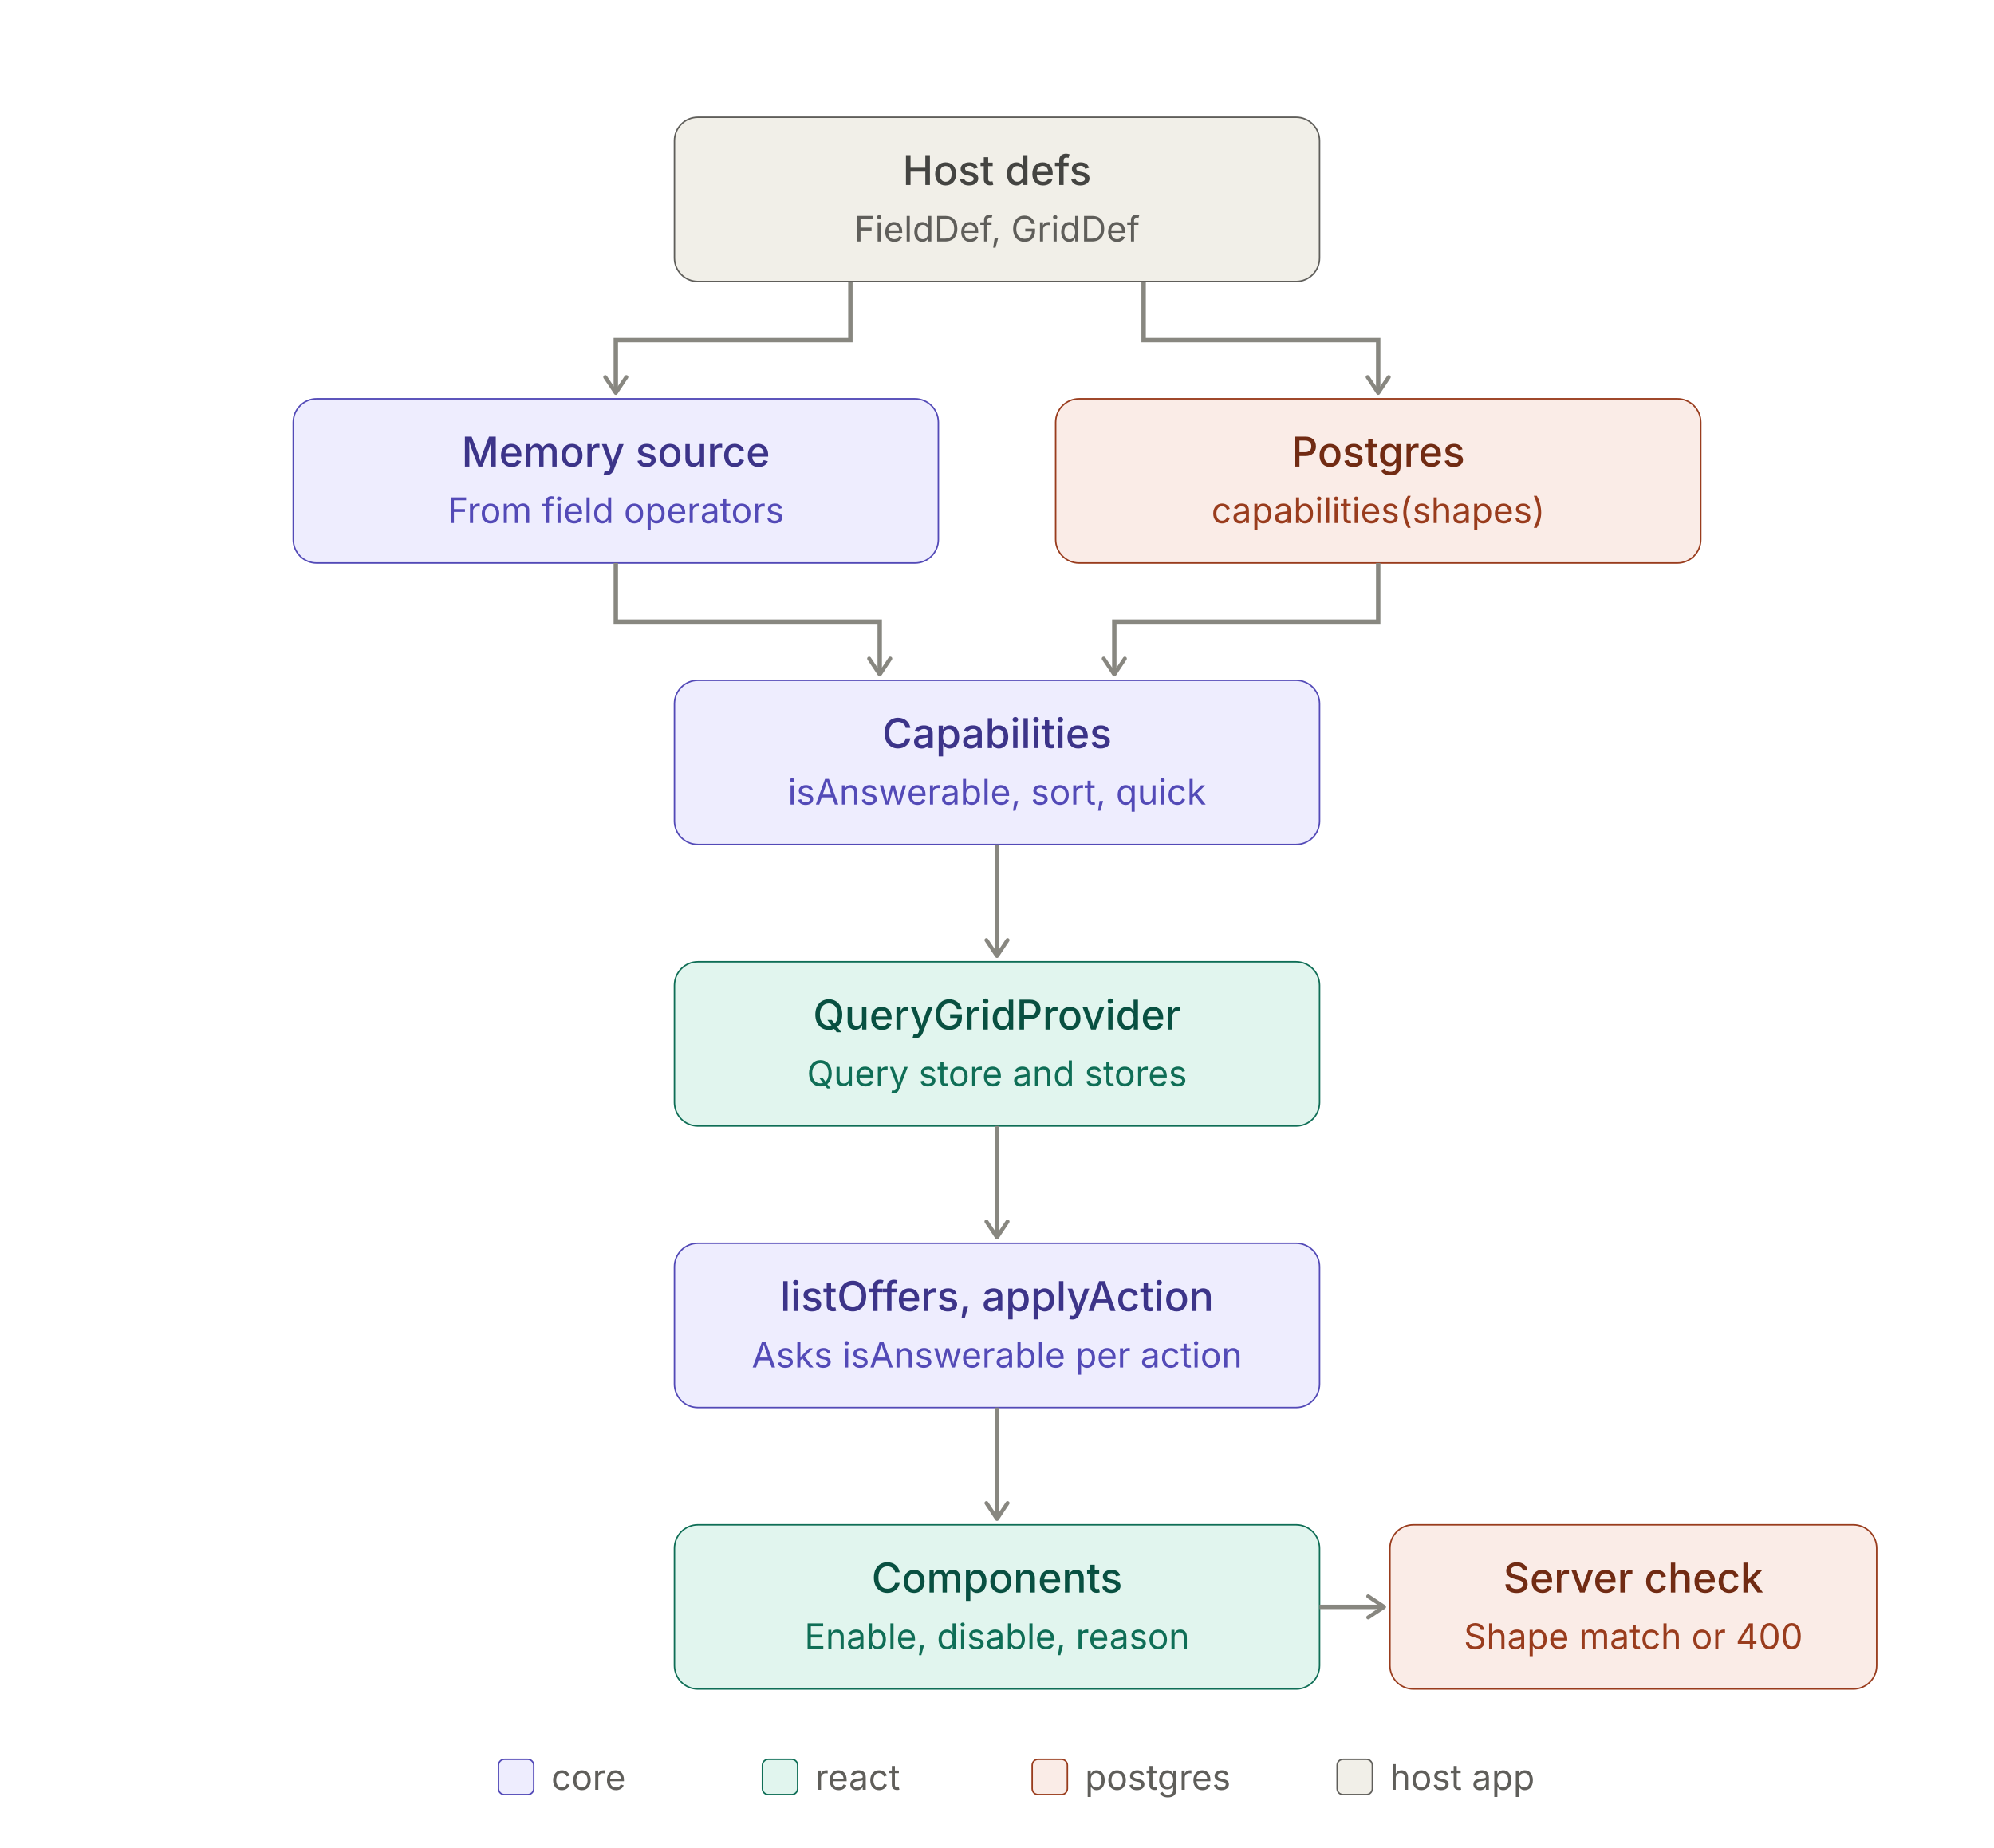
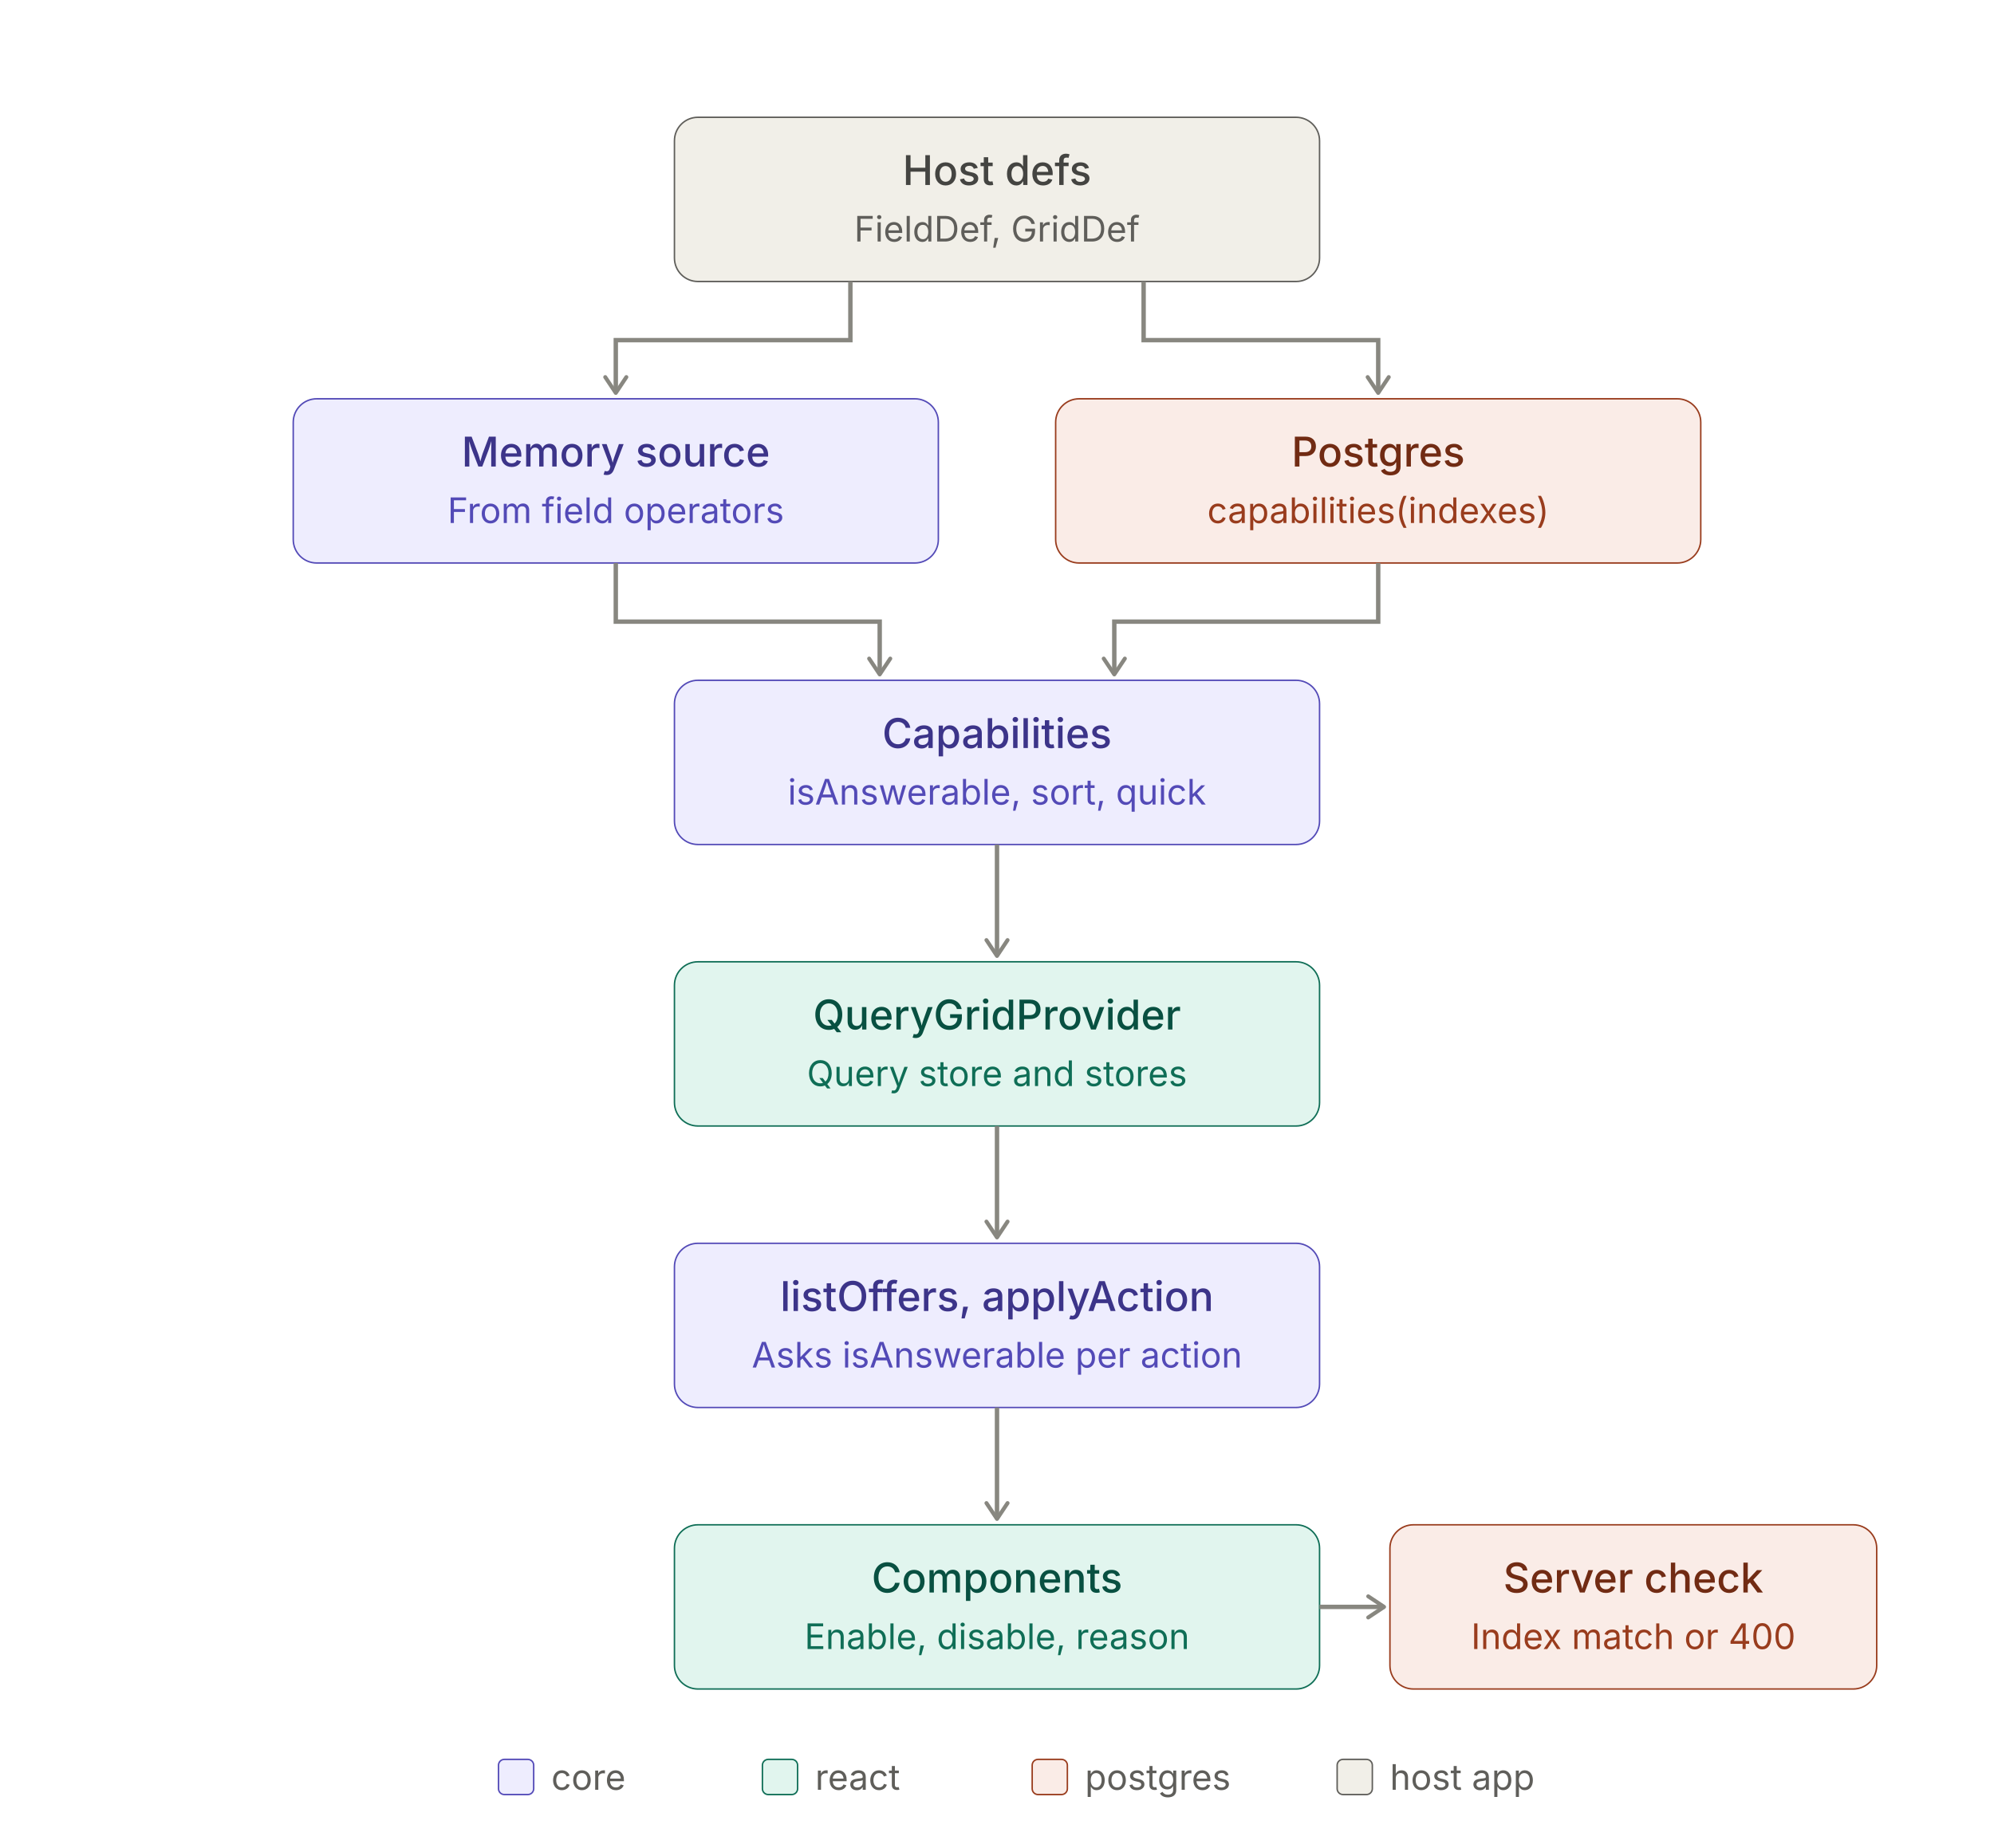
<svg xmlns="http://www.w3.org/2000/svg" width="680" height="630" viewBox="0 0 680 630" role="img">
  <style>
    text { font-family: system-ui, -apple-system, "Segoe UI", sans-serif; }
    .th { font-size: 14px; font-weight: 500; }
    .ts { font-size: 12px; }
    .arr { fill: none; stroke: #888780; stroke-width: 1.5; }
    .legend { fill: #5F5E5A; }
    .core rect { fill: #EEEDFE; stroke: #534AB7; } .core .th { fill: #3C3489; } .core .ts { fill: #534AB7; }
    .react rect { fill: #E1F5EE; stroke: #0F6E56; } .react .th { fill: #085041; } .react .ts { fill: #0F6E56; }
    .pg rect { fill: #FAECE7; stroke: #993C1D; } .pg .th { fill: #712B13; } .pg .ts { fill: #993C1D; }
    .host rect { fill: #F1EFE8; stroke: #5F5E5A; } .host .th { fill: #444441; } .host .ts { fill: #5F5E5A; }
    @media (prefers-color-scheme: dark) {
      .legend { fill: #B4B2A9; }
      .core rect { fill: #3C3489; stroke: #AFA9EC; } .core .th { fill: #CECBF6; } .core .ts { fill: #AFA9EC; }
      .react rect { fill: #085041; stroke: #5DCAA5; } .react .th { fill: #9FE1CB; } .react .ts { fill: #5DCAA5; }
      .pg rect { fill: #712B13; stroke: #F0997B; } .pg .th { fill: #F5C4B3; } .pg .ts { fill: #F0997B; }
      .host rect { fill: #444441; stroke: #B4B2A9; } .host .th { fill: #D3D1C7; } .host .ts { fill: #B4B2A9; }
    }
  </style>
  <defs>
    <marker id="arrow" viewBox="0 0 10 10" refX="8" refY="5" markerWidth="6" markerHeight="6" orient="auto-start-reverse">
      <path d="M2 1L8 5L2 9" fill="none" stroke="#888780" stroke-width="1.5" stroke-linecap="round" stroke-linejoin="round" />
    </marker>
  </defs>
  <g class="host">
    <rect x="230" y="40" width="220" height="56" rx="8" stroke-width="0.5" />
    <text class="th" x="340" y="58" text-anchor="middle" dominant-baseline="central">Host defs</text>
    <text class="ts" x="340" y="78" text-anchor="middle" dominant-baseline="central">FieldDef, GridDef</text>
  </g>
  <g class="core">
    <rect x="100" y="136" width="220" height="56" rx="8" stroke-width="0.5" />
    <text class="th" x="210" y="154" text-anchor="middle" dominant-baseline="central">Memory source</text>
    <text class="ts" x="210" y="174" text-anchor="middle" dominant-baseline="central">From field operators</text>
  </g>
  <g class="pg">
    <rect x="360" y="136" width="220" height="56" rx="8" stroke-width="0.5" />
    <text class="th" x="470" y="154" text-anchor="middle" dominant-baseline="central">Postgres</text>
-     <text class="ts" x="470" y="174" text-anchor="middle" dominant-baseline="central">capabilities(shapes)</text>
+     <text class="ts" x="470" y="174" text-anchor="middle" dominant-baseline="central">capabilities(indexes)</text>
  </g>
  <g class="core">
    <rect x="230" y="232" width="220" height="56" rx="8" stroke-width="0.5" />
    <text class="th" x="340" y="250" text-anchor="middle" dominant-baseline="central">Capabilities</text>
    <text class="ts" x="340" y="270" text-anchor="middle" dominant-baseline="central">isAnswerable, sort, quick</text>
  </g>
  <g class="react">
    <rect x="230" y="328" width="220" height="56" rx="8" stroke-width="0.5" />
    <text class="th" x="340" y="346" text-anchor="middle" dominant-baseline="central">QueryGridProvider</text>
    <text class="ts" x="340" y="366" text-anchor="middle" dominant-baseline="central">Query store and stores</text>
  </g>
  <g class="core">
    <rect x="230" y="424" width="220" height="56" rx="8" stroke-width="0.5" />
    <text class="th" x="340" y="442" text-anchor="middle" dominant-baseline="central">listOffers, applyAction</text>
    <text class="ts" x="340" y="462" text-anchor="middle" dominant-baseline="central">Asks isAnswerable per action</text>
  </g>
  <g class="react">
    <rect x="230" y="520" width="220" height="56" rx="8" stroke-width="0.5" />
    <text class="th" x="340" y="538" text-anchor="middle" dominant-baseline="central">Components</text>
    <text class="ts" x="340" y="558" text-anchor="middle" dominant-baseline="central">Enable, disable, reason</text>
  </g>
  <g class="pg">
    <rect x="474" y="520" width="166" height="56" rx="8" stroke-width="0.5" />
    <text class="th" x="557" y="538" text-anchor="middle" dominant-baseline="central">Server check</text>
-     <text class="ts" x="557" y="558" text-anchor="middle" dominant-baseline="central">Shape match or 400</text>
+     <text class="ts" x="557" y="558" text-anchor="middle" dominant-baseline="central">Index match or 400</text>
  </g>
  <path class="arr" d="M290 96 V116 H210 V134" marker-end="url(#arrow)" />
  <path class="arr" d="M390 96 V116 H470 V134" marker-end="url(#arrow)" />
  <path class="arr" d="M210 192 V212 H300 V230" marker-end="url(#arrow)" />
  <path class="arr" d="M470 192 V212 H380 V230" marker-end="url(#arrow)" />
  <path class="arr" d="M340 288 V326" marker-end="url(#arrow)" />
  <path class="arr" d="M340 384 V422" marker-end="url(#arrow)" />
  <path class="arr" d="M340 480 V518" marker-end="url(#arrow)" />
  <path class="arr" d="M450 548 H472" marker-end="url(#arrow)" />
  <g class="core">
    <rect x="170" y="600" width="12" height="12" rx="2" stroke-width="0.5" />
  </g>
  <text class="ts legend" x="188" y="606" dominant-baseline="central">core</text>
  <g class="react">
    <rect x="260" y="600" width="12" height="12" rx="2" stroke-width="0.5" />
  </g>
  <text class="ts legend" x="278" y="606" dominant-baseline="central">react</text>
  <g class="pg">
    <rect x="352" y="600" width="12" height="12" rx="2" stroke-width="0.5" />
  </g>
  <text class="ts legend" x="370" y="606" dominant-baseline="central">postgres</text>
  <g class="host">
    <rect x="456" y="600" width="12" height="12" rx="2" stroke-width="0.5" />
  </g>
  <text class="ts legend" x="474" y="606" dominant-baseline="central">host app</text>
</svg>
